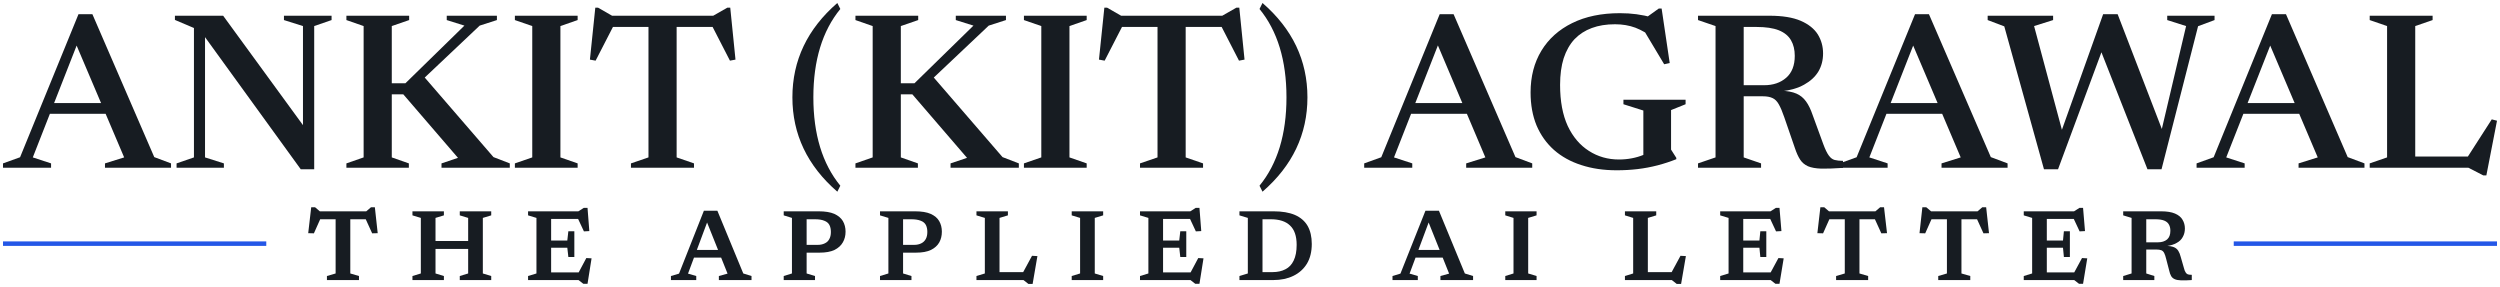
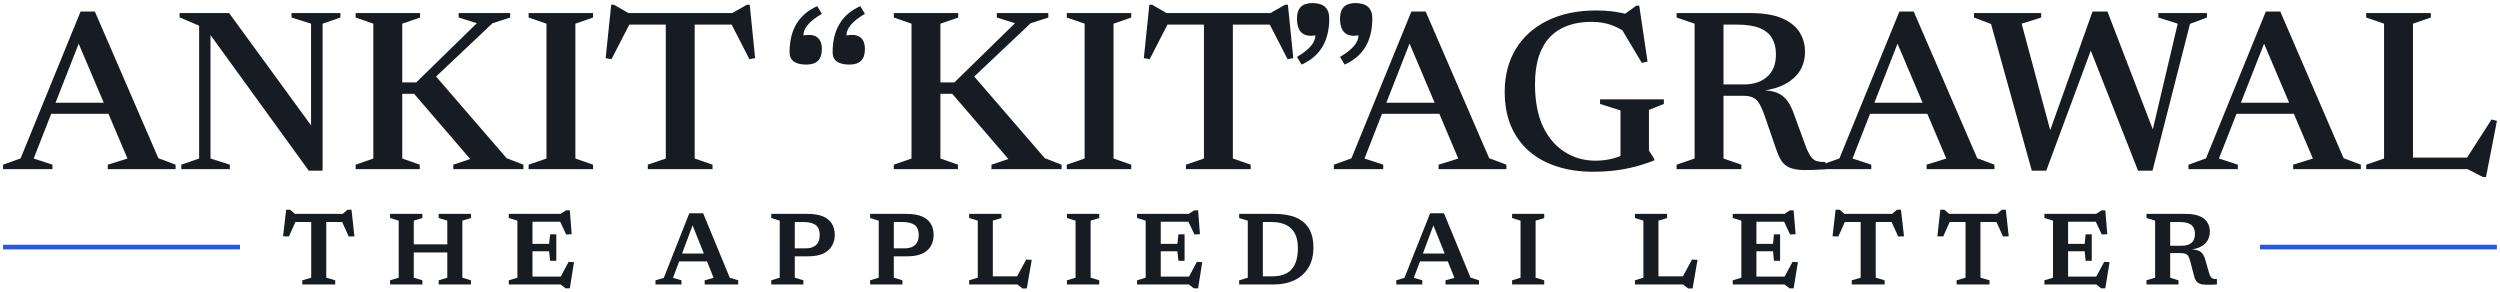
- <svg xmlns="http://www.w3.org/2000/svg" role="img" aria-label="ANKIT (KIT) AGRAWAL, The Applied AI Letter" viewBox="-3.5 -12 1669.3 191.6">
+ <svg xmlns="http://www.w3.org/2000/svg" role="img" aria-label="ANKIT “KIT” AGRAWAL, The Applied AI Letter" viewBox="-3.5 -10 1625.9 189.6">
  <g fill="#171C22">
    <path transform="translate(0 100)" d="M25.6-36V-43.2H76.2V-36ZM99.5-7.1L110.7-2.9V0H66.6V-2.9L79.4-6.9L45.7-86.2L49.6-86.5L18.4-6.9L30.6-2.9V0H-1.5V-2.9L9.9-7L48.9-102.5H58.2Z" />
    <path transform="translate(0 100)" d="M126-6.9V-93.3L113.3-98.7V-101.5H145.5L203.5-22L198.8-15.6V-94.6L186.1-98.6V-101.5H217.9V-98.6L206.3-94.6V1H197.3L130.5-91.2L133.4-93.8V-6.9L146-2.9V0H114.4V-2.9Z" />
    <path transform="translate(0 100)" d="M326-7.1L336.9-2.9V0H291.3V-2.9L302.3-6.6L265.8-49H251.9V-56.4H267.2L306.6-94.9L294.8-98.6V-101.5H328.3V-98.6L316.8-94.9L273.2-53.7L279-61.5ZM258.1-94.6V-6.9L269.5-2.9V0H227.8V-2.9L239.3-6.9V-94.6L227.8-98.6V-101.5H269.7V-98.6Z" />
    <path transform="translate(0 100)" d="M382.2-2.9V0H340.3V-2.9L351.9-6.9V-94.6L340.3-98.6V-101.5H382.2V-98.6L370.7-94.6V-6.9Z" />
    <path transform="translate(0 100)" d="M429.5-97.2H448.3V-6.9L459.9-2.9V0H417.8V-2.9L429.5-6.9ZM478.5-94H398.4L406.8-96L394.2-71.5L390.4-72.2L394-106.9H395.8L407.8-100L400.1-101.5H476.8L470.1-100L482.2-106.9H484.1L487.6-72.2L483.9-71.5L471.3-96Z" />
-     <path transform="translate(523.6 100)" d="M32-110Q2-84 2-47Q2-10 32 16L34 12Q16-10 16-47Q16-84 34-106Z" />
-     <path transform="translate(339.9 100)" d="M326-7.1L336.9-2.9V0H291.3V-2.9L302.3-6.6L265.8-49H251.9V-56.4H267.2L306.6-94.9L294.8-98.6V-101.5H328.3V-98.6L316.8-94.9L273.2-53.7L279-61.5ZM258.1-94.6V-6.9L269.5-2.9V0H227.8V-2.9L239.3-6.9V-94.6L227.8-98.6V-101.5H269.7V-98.6Z" />
-     <path transform="translate(339.9 100)" d="M382.2-2.9V0H340.3V-2.9L351.9-6.9V-94.6L340.3-98.6V-101.5H382.2V-98.6L370.7-94.6V-6.9Z" />
-     <path transform="translate(339.9 100)" d="M429.5-97.2H448.3V-6.9L459.9-2.9V0H417.8V-2.9L429.5-6.9ZM478.5-94H398.4L406.8-96L394.2-71.5L390.4-72.2L394-106.9H395.8L407.8-100L400.1-101.5H476.8L470.1-100L482.2-106.9H484.1L487.6-72.2L483.9-71.5L471.3-96Z" />
-     <path transform="translate(837.5 100)" d="M2-110Q32-84 32-47Q32-10 2 16L0 12Q18-10 18-47Q18-84 0-106Z" />
-     <path transform="translate(395.4 100)" d="M539.1-36V-43.2H589.7V-36ZM613-7.1L624.2-2.9V0H580.1V-2.9L592.9-6.9L559.3-86.2L563.1-86.5L531.9-6.9L544.1-2.9V0H512V-2.9L523.4-7L562.4-102.5H571.7Z" />
-     <path transform="translate(395.4 100)" d="M716.9-12.1L720.4-6.6V-5.7Q714.4-3.3 707.9-1.6Q701.3 0.1 694.6 0.9Q687.8 1.7 680.7 1.7Q667.5 1.7 656.9-1.8Q646.3-5.2 638.7-11.9Q631.2-18.6 627.1-28.2Q623.1-37.9 623.1-50.3Q623.1-66.2 630.3-78.1Q637.5-90 650.9-96.6Q664.3-103.2 682.7-103.2Q688.6-103.2 693.8-102.5Q699-101.8 705.1-100.2L698.8-99.2L708.7-106.3H710.6L716-69.9L712.3-69.1L696.8-95L705.3-86.4Q699.3-91.1 693.1-93.5Q686.9-95.8 679.5-95.8Q670.7-95.8 664-93.3Q657.2-90.8 652.4-85.8Q647.7-80.7 645.2-73.1Q642.8-65.5 642.8-55.3Q642.8-39 647.9-27.9Q653.1-16.9 662.1-11.2Q671-5.5 682.1-5.5Q686.5-5.5 690.7-6.3Q694.9-7.1 698.5-8.6Q702-10.1 704.3-12.2L698.4-3.2V-38.2L685.1-42.4V-45.4H726.6V-42.4L716.9-38.5Z" />
-     <path transform="translate(395.4 100)" d="M779-55.1Q788.1-55.1 793.8-60.1Q799.5-65.1 799.5-74.7Q799.5-80.8 797-85.1Q794.5-89.5 788.8-91.8Q783.2-94 773.9-94H750L752.5-101.5H782.6Q795.6-101.5 803.5-98.1Q811.3-94.7 814.9-89Q818.4-83.3 818.4-76.3Q818.4-69.6 815.3-64.3Q812.1-59 805.8-55.5Q799.6-52 790.4-51V-51.4Q796.7-51.2 800.6-49.5Q804.5-47.8 807-44.3Q809.5-40.9 811.4-35.3L818.6-15.6Q820.5-10.5 822.2-8.2Q823.9-5.8 826.1-5.2Q828.4-4.6 831.7-4.6V0.1Q822.8 0.7 817.2 0.6Q811.6 0.4 808.3-1Q805-2.5 803.1-5.4Q801.2-8.3 799.6-13.1L792.5-33.7Q790.6-39.3 788.8-42.4Q787.1-45.4 784.7-46.5Q782.2-47.7 778.3-47.7H752L749.5-55.1ZM765.4-101.5V-6.9L777-2.9V0H734.9V-2.9L746.6-6.9V-94.6L734.9-98.6V-101.5Z" />
-     <path transform="translate(395.4 100)" d="M856.5-36V-43.2H907.1V-36ZM930.4-7.1L941.6-2.9V0H897.5V-2.9L910.3-6.9L876.6-86.2L880.5-86.5L849.3-6.9L861.5-2.9V0H829.4V-2.9L840.8-7L879.8-102.5H889.1Z" />
-     <path transform="translate(395.4 100)" d="M1007.2-85L975.3 1H965.9L939.4-94.4L928.3-98.6V-101.5H972V-98.6L959.3-94.6L979.6-18.9L975.3-18.1L1005.4-102.5H1015.1L1047.9-17.3L1042.2-15.7L1060.8-94.6L1048.2-98.6V-101.5H1079.8V-98.6L1068.8-94.5L1044.4 1H1035L1001.9-83.1Z" />
-     <path transform="translate(395.4 100)" d="M1094.9-36V-43.2H1145.4V-36ZM1168.7-7.1L1179.9-2.9V0H1135.9V-2.9L1148.7-6.9L1115-86.2L1118.9-86.5L1087.6-6.9L1099.9-2.9V0H1067.8V-2.9L1079.2-7L1118.1-102.5H1127.5Z" />
-     <path transform="translate(395.4 100)" d="M1261.3 5.1H1259.2L1249.3 0H1203.1V-7.5H1256.6L1247.3-4.9L1264.9-32.3L1268.4-31.4ZM1213.8-94.6V0H1183.4V-2.9L1195-6.9V-94.6L1183.4-98.6V-101.5H1225.4V-98.6Z" />
-     <path transform="translate(380.9 175)" d="M-160.3-43.8H-150.5V-4.4L-144.7-2.7V0H-166.1V-2.7L-160.3-4.4ZM-138.1-40.6H-173L-169.8-42.4L-174.8-31.2L-178.6-31.3L-176.6-48.6H-174L-169.8-45L-173.9-45.9H-137.2L-140.9-45L-136.7-48.6H-134.1L-132.2-31.3L-135.9-31.2L-141-42.4Z" />
-     <path transform="translate(380.9 175)" d="M-93.6-4.4L-88-2.7V0H-109V-2.7L-103.4-4.4V-41.5L-109-43.2V-45.9H-88V-43.2L-93.6-41.5ZM-62-4.4L-56.4-2.7V0H-77.4V-2.7L-71.8-4.4V-41.5L-77.4-43.2V-45.9H-56.4V-43.2L-62-41.5ZM-99-20.8V-26.1H-66.4V-20.8Z" />
-     <path transform="translate(380.9 175)" d="M-0.9-32.6V-24V-15.4H-4.9L-5.6-21.6H-21.5V-26.4H-5.6L-4.9-32.6ZM9.1-32.7L5.5-32.5L0.4-43.4L3.4-40.8H-21.5V-45.9H1.8L5.4-48.2H7.9ZM0.6-2.5L7.1-14.7L10.6-14.5L7.9 2.5H5.1L1.9 0H-21.5V-5.1H3.1ZM-31.8 0V-2.7L-26.2-4.4V-41.5L-31.8-43.2V-45.9H-16.4V0Z" />
-     <path transform="translate(380.9 175)" d="M76.8-15V-20.1H100.2V-15ZM111.9-4.4L117.4-2.7V0H95.6V-2.7L101.4-4.3L86.9-40.5H88.5L75-4.3L80.5-2.7V0H63.6V-2.7L69-4.3L85.6-46.3H94.6Z" />
-     <path transform="translate(380.9 175)" d="M170.4-32.1Q170.4-34.9 169.4-36.8Q168.4-38.7 166-39.6Q163.7-40.6 159.6-40.6H148.7L147.8-45.9H162.3Q168.7-45.9 172.7-44.2Q176.6-42.4 178.4-39.4Q180.2-36.3 180.2-32.3Q180.2-28.3 178.4-25.2Q176.6-22 172.8-20.1Q169-18.3 162.8-18.3H147.6L148.7-23.5H161.6Q164.3-23.5 166.3-24.5Q168.3-25.4 169.3-27.3Q170.4-29.2 170.4-32.1ZM154.2-45.9V-4.4L159.8-2.7V0H138.9V-2.7L144.4-4.4V-41.5L138.9-43.2V-45.9Z" />
-     <path transform="translate(380.9 175)" d="M234.8-32.1Q234.8-34.9 233.8-36.8Q232.8-38.7 230.4-39.6Q228-40.6 223.9-40.6H213.1L212.2-45.9H226.6Q233.1-45.9 237-44.2Q241-42.4 242.7-39.4Q244.5-36.3 244.5-32.3Q244.5-28.3 242.8-25.2Q241-22 237.2-20.1Q233.4-18.3 227.2-18.3H212L213.1-23.5H226Q228.7-23.5 230.7-24.5Q232.6-25.4 233.7-27.3Q234.8-29.2 234.8-32.1ZM218.6-45.9V-4.4L224.2-2.7V0H203.2V-2.7L208.8-4.4V-41.5L203.2-43.2V-45.9Z" />
-     <path transform="translate(380.9 175)" d="M305.1 2.6H302.3L299 0H277.8L277.9-5.3H301.1L297.5-2.9L304.7-16.2L308.3-16ZM283-41.5V0H267.6V-2.7L273.2-4.4V-41.5L267.6-43.2V-45.9H288.6V-43.2Z" />
-     <path transform="translate(380.9 175)" d="M352.2-2.7V0H331.2V-2.7L336.8-4.4V-41.5L331.2-43.2V-45.9H352.2V-43.2L346.6-41.5V-4.4Z" />
-     <path transform="translate(380.9 175)" d="M407.7-32.6V-24V-15.4H403.7L403-21.6H387.1V-26.4H403L403.7-32.6ZM417.7-32.7L414.1-32.5L409-43.4L412-40.8H387.1V-45.9H410.4L414-48.2H416.5ZM409.2-2.5L415.7-14.7L419.2-14.5L416.5 2.5H413.7L410.5 0H387.1V-5.1H411.7ZM376.8 0V-2.7L382.4-4.4V-41.5L376.8-43.2V-45.9H392.2V0Z" />
-     <path transform="translate(380.9 175)" d="M481.4-23.5Q481.4-32.3 477-36.4Q472.7-40.6 464.1-40.6H453.7L453.1-45.9H466Q474.5-45.9 480.2-43.5Q485.9-41 488.7-36.2Q491.5-31.3 491.5-24.1Q491.5-16.4 488.3-11Q485-5.6 479.2-2.8Q473.4 0 465.9 0H453.1L453.7-5.3H465.2Q470.3-5.3 473.9-7.2Q477.5-9 479.4-13Q481.4-17.1 481.4-23.5ZM443.2 0V-2.7L448.8-4.4V-41.5L443.2-43.2V-45.9H458.6V0Z" />
-     <path transform="translate(380.9 175)" d="M558.6-15V-20.1H582V-15ZM593.7-4.4L599.2-2.7V0H577.4V-2.7L583.2-4.3L568.7-40.5H570.3L556.8-4.3L562.3-2.7V0H545.4V-2.7L550.7-4.3L567.4-46.3H576.4Z" />
-     <path transform="translate(380.9 175)" d="M641.6-2.7V0H620.7V-2.7L626.2-4.4V-41.5L620.7-43.2V-45.9H641.6V-43.2L636-41.5V-4.4Z" />
-     <path transform="translate(380.9 175)" d="M738.1 2.6H735.2L731.9 0H710.8L710.9-5.3H734.1L730.5-2.9L737.7-16.2L741.3-16ZM715.9-41.5V0H700.6V-2.7L706.1-4.4V-41.5L700.6-43.2V-45.9H721.5V-43.2Z" />
-     <path transform="translate(380.9 175)" d="M795-32.6V-24V-15.4H791L790.4-21.6H774.4V-26.4H790.4L791-32.6ZM805.1-32.7L801.5-32.5L796.4-43.4L799.4-40.8H774.4V-45.9H797.8L801.4-48.2H803.8ZM796.5-2.5L803.1-14.7L806.6-14.5L803.8 2.5H801.1L797.9 0H774.4V-5.1H799ZM764.2 0V-2.7L769.8-4.4V-41.5L764.2-43.2V-45.9H779.6V0Z" />
-     <path transform="translate(380.9 175)" d="M847.4-43.8H857.2V-4.4L863-2.7V0H841.6V-2.7L847.4-4.4ZM869.7-40.6H834.7L837.9-42.4L832.9-31.2L829.1-31.3L831.1-48.6H833.7L837.9-45L833.8-45.9H870.5L866.8-45L871-48.6H873.6L875.6-31.3L871.8-31.2L866.7-42.4Z" />
-     <path transform="translate(380.9 175)" d="M915.6-43.8H925.3V-4.4L931.2-2.7V0H909.8V-2.7L915.6-4.4ZM937.8-40.6H902.8L906.1-42.4L901.1-31.2L897.3-31.3L899.2-48.6H901.8L906.1-45L902-45.9H938.7L935-45L939.2-48.6H941.8L943.7-31.3L940-31.2L934.9-42.4Z" />
-     <path transform="translate(380.9 175)" d="M997.7-32.6V-24V-15.4H993.7L993.1-21.6H977.1V-26.4H993.1L993.7-32.6ZM1007.8-32.7L1004.2-32.5L999.1-43.4L1002.1-40.8H977.1V-45.9H1000.5L1004.1-48.2H1006.5ZM999.2-2.5L1005.8-14.7L1009.3-14.5L1006.5 2.5H1003.8L1000.6 0H977.1V-5.1H1001.7ZM966.9 0V-2.7L972.5-4.4V-41.5L966.9-43.2V-45.9H982.3V0Z" />
-     <path transform="translate(380.9 175)" d="M1056.5-25.2Q1060.3-25.2 1062.6-27.1Q1064.8-29 1064.8-32.9Q1064.8-35.4 1063.8-37.1Q1062.9-38.8 1060.7-39.7Q1058.5-40.6 1054.6-40.6H1042.4L1042.9-45.9H1058.6Q1064.4-45.9 1067.9-44.4Q1071.4-42.9 1072.9-40.3Q1074.5-37.7 1074.5-34.4Q1074.5-31.3 1073.1-28.8Q1071.8-26.3 1069-24.8Q1066.3-23.2 1062.1-22.7V-22.9Q1065.4-22.7 1067.3-21.9Q1069.1-21.1 1070.1-19.5Q1071.1-17.9 1071.7-15.5L1073.8-8.2Q1074.3-6.1 1075-5.1Q1075.6-4.1 1076.5-3.8Q1077.5-3.5 1079.1-3.5V0Q1074.7 0.3 1072 0.2Q1069.2 0.1 1067.7-0.6Q1066.1-1.3 1065.3-2.7Q1064.5-4.1 1064-6.4L1062-14.1Q1061.4-16.6 1060.7-18Q1060-19.4 1058.8-19.9Q1057.5-20.4 1055.2-20.4H1042.8L1042.2-25.2ZM1048.7-45.9V-4.4L1054.1-2.7V0H1033.3V-2.7L1038.9-4.4V-41.5L1033.3-43.2V-45.9Z" />
-     <rect x="-1.49" y="149.19" width="175.79" height="3" fill="#2457E7" />
-     <rect x="1488.01" y="149.19" width="175.79" height="3" fill="#2457E7" />
+     <path transform="translate(510 100)" d="M0-76Q0-98 18-106L21-101Q9-94 9-87Q21-89 21-78Q21-68 11-68Q0-68 0-76ZM28-76Q28-98 46-106L49-101Q37-94 37-87Q49-89 49-78Q49-68 39-68Q28-68 28-76Z" />
+     <path transform="translate(350 100)" d="M326-7.1L336.9-2.9V0H291.3V-2.9L302.3-6.6L265.8-49H251.9V-56.4H267.2L306.6-94.9L294.8-98.6V-101.5H328.3V-98.6L316.8-94.9L273.2-53.7L279-61.5ZM258.1-94.6V-6.9L269.5-2.9V0H227.8V-2.9L239.3-6.9V-94.6L227.8-98.6V-101.5H269.7V-98.6Z" />
+     <path transform="translate(350 100)" d="M382.2-2.9V0H340.3V-2.9L351.9-6.9V-94.6L340.3-98.6V-101.5H382.2V-98.6L370.7-94.6V-6.9Z" />
+     <path transform="translate(350 100)" d="M429.5-97.2H448.3V-6.9L459.9-2.9V0H417.8V-2.9L429.5-6.9ZM478.5-94H398.4L406.8-96L394.2-71.5L390.4-72.2L394-106.9H395.8L407.8-100L400.1-101.5H476.8L470.1-100L482.2-106.9H484.1L487.6-72.2L483.9-71.5L471.3-96Z" />
+     <path transform="translate(840 100)" d="M0-98Q0-108 10-108Q21-108 21-98Q21-76 3-68L0-73Q12-80 12-87Q0-85 0-98ZM28-98Q28-108 38-108Q49-108 49-98Q49-76 31-68L28-73Q40-80 40-87Q28-85 28-98Z" />
+     <path transform="translate(352 100)" d="M539.1-36V-43.2H589.7V-36ZM613-7.1L624.2-2.9V0H580.1V-2.9L592.9-6.9L559.3-86.2L563.1-86.5L531.9-6.9L544.1-2.9V0H512V-2.9L523.4-7L562.4-102.5H571.7Z" />
+     <path transform="translate(352 100)" d="M716.9-12.1L720.4-6.6V-5.7Q714.4-3.3 707.9-1.6Q701.3 0.1 694.6 0.9Q687.8 1.7 680.7 1.7Q667.5 1.7 656.9-1.8Q646.3-5.2 638.7-11.9Q631.2-18.6 627.1-28.2Q623.1-37.9 623.1-50.3Q623.1-66.2 630.3-78.1Q637.5-90 650.9-96.6Q664.3-103.2 682.7-103.2Q688.6-103.2 693.8-102.5Q699-101.8 705.1-100.2L698.8-99.2L708.7-106.3H710.6L716-69.9L712.3-69.1L696.8-95L705.3-86.4Q699.3-91.1 693.1-93.5Q686.9-95.8 679.5-95.8Q670.7-95.8 664-93.3Q657.2-90.8 652.4-85.8Q647.7-80.7 645.2-73.1Q642.8-65.5 642.8-55.3Q642.8-39 647.9-27.9Q653.1-16.9 662.1-11.2Q671-5.5 682.1-5.5Q686.5-5.5 690.7-6.3Q694.9-7.1 698.5-8.6Q702-10.1 704.3-12.2L698.4-3.2V-38.2L685.1-42.4V-45.4H726.6V-42.4L716.9-38.5Z" />
+     <path transform="translate(352 100)" d="M779-55.1Q788.1-55.1 793.8-60.1Q799.5-65.1 799.5-74.7Q799.5-80.8 797-85.1Q794.5-89.5 788.8-91.8Q783.2-94 773.9-94H750L752.5-101.5H782.6Q795.6-101.5 803.5-98.1Q811.3-94.7 814.9-89Q818.4-83.3 818.4-76.3Q818.4-69.6 815.3-64.3Q812.1-59 805.8-55.5Q799.6-52 790.4-51V-51.4Q796.7-51.2 800.6-49.5Q804.5-47.8 807-44.3Q809.5-40.9 811.4-35.3L818.6-15.6Q820.5-10.5 822.2-8.2Q823.9-5.8 826.1-5.2Q828.4-4.6 831.7-4.6V0.1Q822.8 0.7 817.2 0.6Q811.6 0.4 808.3-1Q805-2.5 803.1-5.4Q801.2-8.3 799.6-13.1L792.5-33.7Q790.6-39.3 788.8-42.4Q787.1-45.4 784.7-46.5Q782.2-47.7 778.3-47.7H752L749.5-55.1ZM765.4-101.5V-6.9L777-2.9V0H734.9V-2.9L746.6-6.9V-94.6L734.9-98.6V-101.5Z" />
+     <path transform="translate(352 100)" d="M856.5-36V-43.2H907.1V-36ZM930.4-7.1L941.6-2.9V0H897.5V-2.9L910.3-6.9L876.6-86.2L880.5-86.5L849.3-6.9L861.5-2.9V0H829.4V-2.9L840.8-7L879.8-102.5H889.1Z" />
+     <path transform="translate(352 100)" d="M1007.2-85L975.3 1H965.9L939.4-94.4L928.3-98.6V-101.5H972V-98.6L959.3-94.6L979.6-18.9L975.3-18.1L1005.4-102.5H1015.1L1047.9-17.3L1042.2-15.7L1060.8-94.6L1048.2-98.6V-101.5H1079.8V-98.6L1068.8-94.5L1044.4 1H1035L1001.9-83.1Z" />
+     <path transform="translate(352 100)" d="M1094.9-36V-43.2H1145.4V-36ZM1168.7-7.1L1179.9-2.9V0H1135.9V-2.9L1148.7-6.9L1115-86.2L1118.9-86.5L1087.6-6.9L1099.9-2.9V0H1067.8V-2.9L1079.2-7L1118.1-102.5H1127.5Z" />
+     <path transform="translate(352 100)" d="M1261.3 5.1H1259.2L1249.3 0H1203.1V-7.5H1256.6L1247.3-4.9L1264.9-32.3L1268.4-31.4ZM1213.8-94.6V0H1183.4V-2.9L1195-6.9V-94.6L1183.4-98.6V-101.5H1225.4V-98.6Z" />
+     <path transform="translate(359.2 175)" d="M-160.3-43.8H-150.5V-4.4L-144.7-2.7V0H-166.1V-2.7L-160.3-4.4ZM-138.1-40.6H-173L-169.8-42.4L-174.8-31.2L-178.6-31.3L-176.6-48.6H-174L-169.8-45L-173.9-45.9H-137.2L-140.9-45L-136.7-48.6H-134.1L-132.2-31.3L-135.9-31.2L-141-42.4Z" />
+     <path transform="translate(359.2 175)" d="M-93.6-4.4L-88-2.7V0H-109V-2.7L-103.4-4.4V-41.5L-109-43.2V-45.9H-88V-43.2L-93.6-41.5ZM-62-4.4L-56.4-2.7V0H-77.4V-2.7L-71.8-4.4V-41.5L-77.4-43.2V-45.9H-56.4V-43.2L-62-41.5ZM-99-20.8V-26.1H-66.4V-20.8Z" />
+     <path transform="translate(359.2 175)" d="M-0.9-32.6V-24V-15.4H-4.9L-5.6-21.6H-21.5V-26.4H-5.6L-4.9-32.6ZM9.1-32.7L5.5-32.5L0.4-43.4L3.4-40.8H-21.5V-45.9H1.8L5.4-48.2H7.9ZM0.6-2.5L7.1-14.7L10.6-14.5L7.9 2.5H5.1L1.9 0H-21.5V-5.1H3.1ZM-31.8 0V-2.7L-26.2-4.4V-41.5L-31.8-43.2V-45.9H-16.4V0Z" />
+     <path transform="translate(359.2 175)" d="M76.8-15V-20.1H100.2V-15ZM111.9-4.4L117.4-2.7V0H95.6V-2.7L101.4-4.3L86.9-40.5H88.5L75-4.3L80.5-2.7V0H63.6V-2.7L69-4.3L85.6-46.3H94.6Z" />
+     <path transform="translate(359.2 175)" d="M170.4-32.1Q170.4-34.9 169.4-36.8Q168.4-38.7 166-39.6Q163.7-40.6 159.6-40.6H148.7L147.8-45.9H162.3Q168.7-45.9 172.7-44.2Q176.6-42.4 178.4-39.4Q180.2-36.3 180.2-32.3Q180.2-28.3 178.4-25.2Q176.6-22 172.8-20.1Q169-18.3 162.8-18.3H147.6L148.7-23.5H161.6Q164.3-23.5 166.3-24.5Q168.3-25.4 169.3-27.3Q170.4-29.2 170.4-32.1ZM154.2-45.9V-4.4L159.8-2.7V0H138.9V-2.7L144.4-4.4V-41.5L138.9-43.2V-45.9Z" />
+     <path transform="translate(359.2 175)" d="M234.8-32.1Q234.8-34.9 233.8-36.8Q232.8-38.7 230.4-39.6Q228-40.6 223.9-40.6H213.1L212.2-45.9H226.6Q233.1-45.9 237-44.2Q241-42.4 242.7-39.4Q244.5-36.3 244.5-32.3Q244.5-28.3 242.8-25.2Q241-22 237.2-20.1Q233.4-18.3 227.2-18.3H212L213.1-23.5H226Q228.7-23.5 230.7-24.5Q232.6-25.4 233.7-27.3Q234.8-29.2 234.8-32.1ZM218.6-45.9V-4.4L224.2-2.7V0H203.2V-2.7L208.8-4.4V-41.5L203.2-43.2V-45.9Z" />
+     <path transform="translate(359.2 175)" d="M305.1 2.6H302.3L299 0H277.8L277.9-5.3H301.1L297.5-2.9L304.7-16.2L308.3-16ZM283-41.5V0H267.6V-2.7L273.2-4.4V-41.5L267.6-43.2V-45.9H288.6V-43.2Z" />
+     <path transform="translate(359.2 175)" d="M352.2-2.7V0H331.2V-2.7L336.8-4.4V-41.5L331.2-43.2V-45.9H352.2V-43.2L346.6-41.5V-4.4Z" />
+     <path transform="translate(359.2 175)" d="M407.7-32.6V-24V-15.4H403.7L403-21.6H387.1V-26.4H403L403.7-32.6ZM417.7-32.7L414.1-32.5L409-43.4L412-40.8H387.1V-45.9H410.4L414-48.2H416.5ZM409.2-2.5L415.7-14.7L419.2-14.5L416.5 2.5H413.7L410.5 0H387.1V-5.1H411.7ZM376.8 0V-2.7L382.4-4.4V-41.5L376.8-43.2V-45.9H392.2V0Z" />
+     <path transform="translate(359.2 175)" d="M481.4-23.5Q481.4-32.3 477-36.4Q472.7-40.6 464.1-40.6H453.7L453.1-45.9H466Q474.5-45.9 480.2-43.5Q485.9-41 488.7-36.2Q491.5-31.3 491.5-24.1Q491.5-16.4 488.3-11Q485-5.6 479.2-2.8Q473.4 0 465.9 0H453.1L453.7-5.3H465.2Q470.3-5.3 473.9-7.2Q477.5-9 479.4-13Q481.4-17.1 481.4-23.5ZM443.2 0V-2.7L448.8-4.4V-41.5L443.2-43.2V-45.9H458.6V0Z" />
+     <path transform="translate(359.2 175)" d="M558.6-15V-20.1H582V-15ZM593.7-4.4L599.2-2.7V0H577.4V-2.7L583.2-4.3L568.7-40.5H570.3L556.8-4.3L562.3-2.7V0H545.4V-2.7L550.7-4.3L567.4-46.3H576.4Z" />
+     <path transform="translate(359.2 175)" d="M641.6-2.7V0H620.7V-2.7L626.2-4.4V-41.5L620.7-43.2V-45.9H641.6V-43.2L636-41.5V-4.4Z" />
+     <path transform="translate(359.2 175)" d="M738.1 2.6H735.2L731.9 0H710.8L710.9-5.3H734.1L730.5-2.9L737.7-16.2L741.3-16ZM715.9-41.5V0H700.6V-2.7L706.1-4.4V-41.5L700.6-43.2V-45.9H721.5V-43.2Z" />
+     <path transform="translate(359.2 175)" d="M795-32.6V-24V-15.4H791L790.4-21.6H774.4V-26.4H790.4L791-32.6ZM805.1-32.7L801.5-32.5L796.4-43.4L799.4-40.8H774.4V-45.9H797.8L801.4-48.2H803.8ZM796.5-2.5L803.1-14.7L806.6-14.5L803.8 2.5H801.1L797.9 0H774.4V-5.1H799ZM764.2 0V-2.7L769.8-4.4V-41.5L764.2-43.2V-45.9H779.6V0Z" />
+     <path transform="translate(359.2 175)" d="M847.4-43.8H857.2V-4.4L863-2.7V0H841.6V-2.7L847.4-4.4ZM869.7-40.6H834.7L837.9-42.4L832.9-31.2L829.1-31.3L831.1-48.6H833.7L837.9-45L833.8-45.9H870.5L866.8-45L871-48.6H873.6L875.6-31.3L871.8-31.2L866.7-42.4Z" />
+     <path transform="translate(359.2 175)" d="M915.6-43.8H925.3V-4.4L931.2-2.7V0H909.8V-2.7L915.6-4.4ZM937.8-40.6H902.8L906.1-42.4L901.1-31.2L897.3-31.3L899.2-48.6H901.8L906.1-45L902-45.9H938.7L935-45L939.2-48.6H941.8L943.7-31.3L940-31.2L934.9-42.4Z" />
+     <path transform="translate(359.2 175)" d="M997.7-32.6V-24V-15.4H993.7L993.1-21.6H977.1V-26.4H993.1L993.7-32.6ZM1007.8-32.7L1004.2-32.5L999.1-43.4L1002.1-40.8H977.1V-45.9H1000.5L1004.1-48.2H1006.5ZM999.2-2.5L1005.8-14.7L1009.3-14.5L1006.5 2.5H1003.8L1000.6 0H977.1V-5.1H1001.7ZM966.9 0V-2.7L972.5-4.4V-41.5L966.9-43.2V-45.9H982.3V0Z" />
+     <path transform="translate(359.2 175)" d="M1056.5-25.2Q1060.3-25.2 1062.6-27.1Q1064.8-29 1064.8-32.9Q1064.8-35.4 1063.8-37.1Q1062.9-38.8 1060.7-39.7Q1058.5-40.6 1054.6-40.6H1042.4L1042.9-45.9H1058.6Q1064.4-45.9 1067.9-44.4Q1071.4-42.9 1072.9-40.3Q1074.5-37.7 1074.5-34.4Q1074.5-31.3 1073.1-28.8Q1071.8-26.3 1069-24.8Q1066.3-23.2 1062.1-22.7V-22.9Q1065.4-22.7 1067.3-21.9Q1069.1-21.1 1070.1-19.5Q1071.1-17.9 1071.7-15.5L1073.8-8.2Q1074.3-6.1 1075-5.1Q1075.6-4.1 1076.5-3.8Q1077.5-3.5 1079.1-3.5V0Q1074.7 0.3 1072 0.2Q1069.2 0.1 1067.7-0.6Q1066.1-1.3 1065.3-2.7Q1064.5-4.1 1064-6.4L1062-14.1Q1061.4-16.6 1060.7-18Q1060-19.4 1058.8-19.9Q1057.5-20.4 1055.2-20.4H1042.8L1042.2-25.2ZM1048.7-45.9V-4.4L1054.1-2.7V0H1033.3V-2.7L1038.9-4.4V-41.5L1033.3-43.2V-45.9Z" />
+     <rect x="-1.49" y="149.19" width="154.07" height="3" fill="#2457E7" />
+     <rect x="1466.29" y="149.19" width="154.07" height="3" fill="#2457E7" />
  </g>
</svg>
